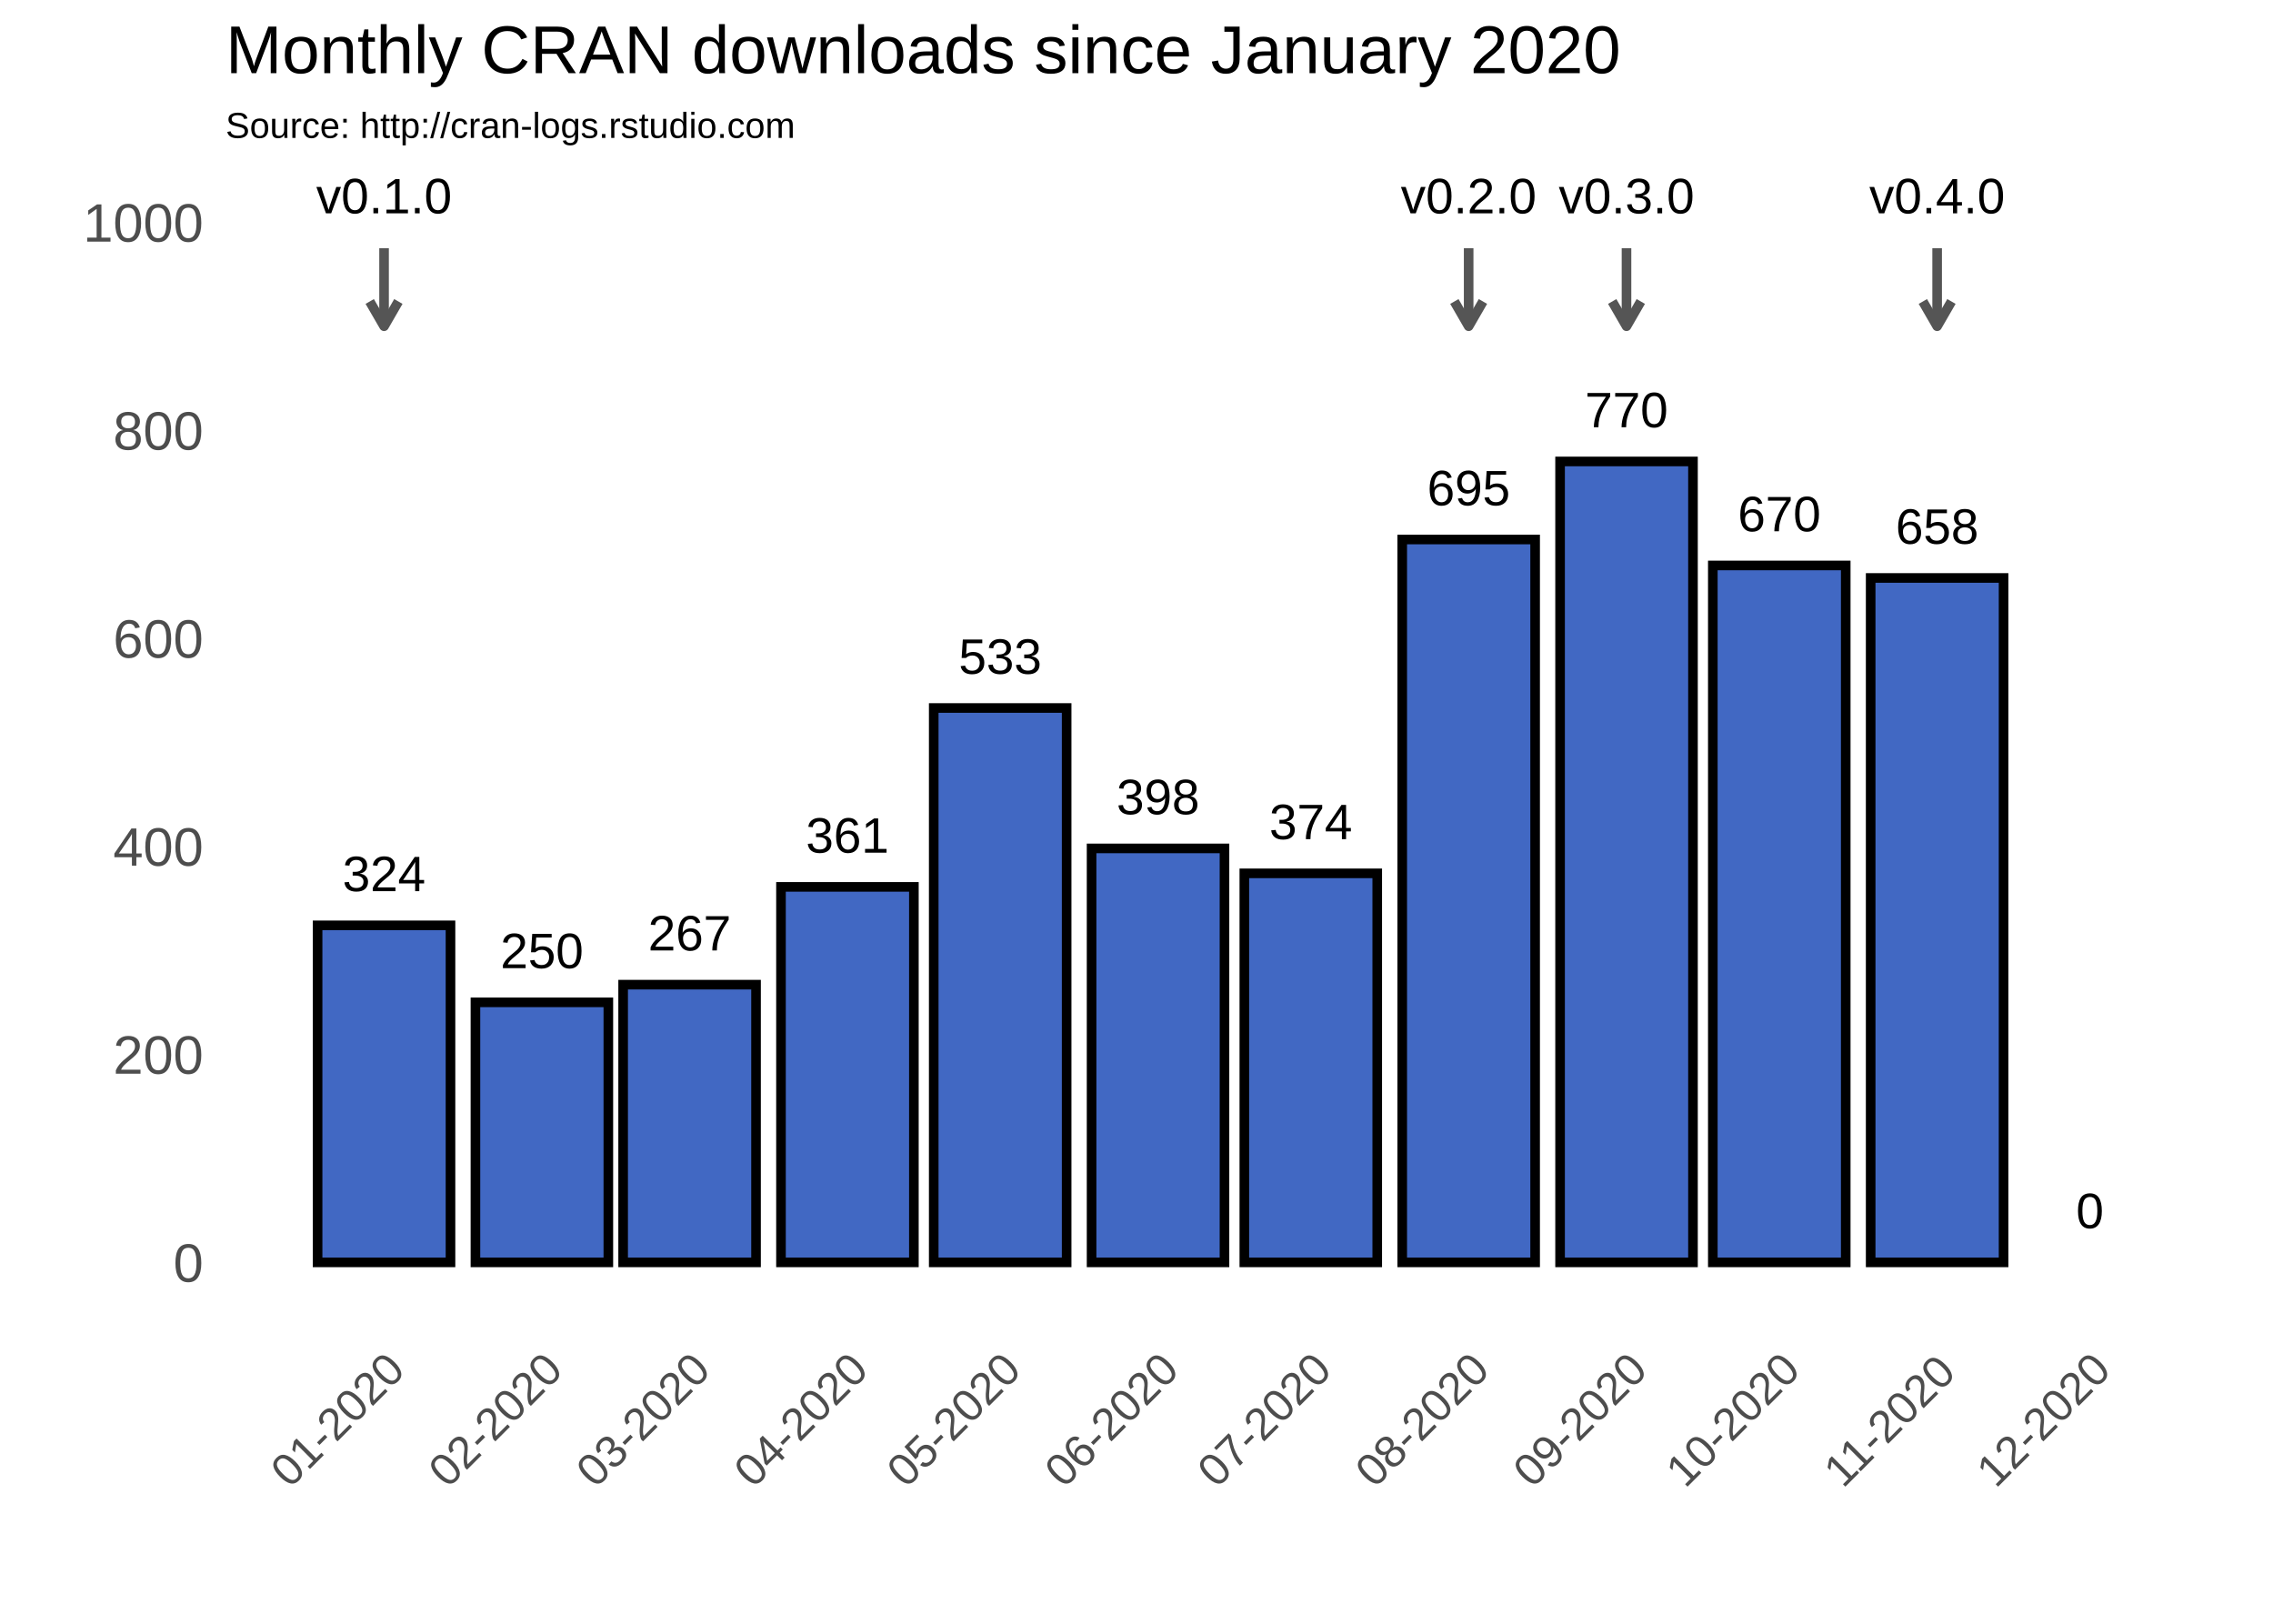
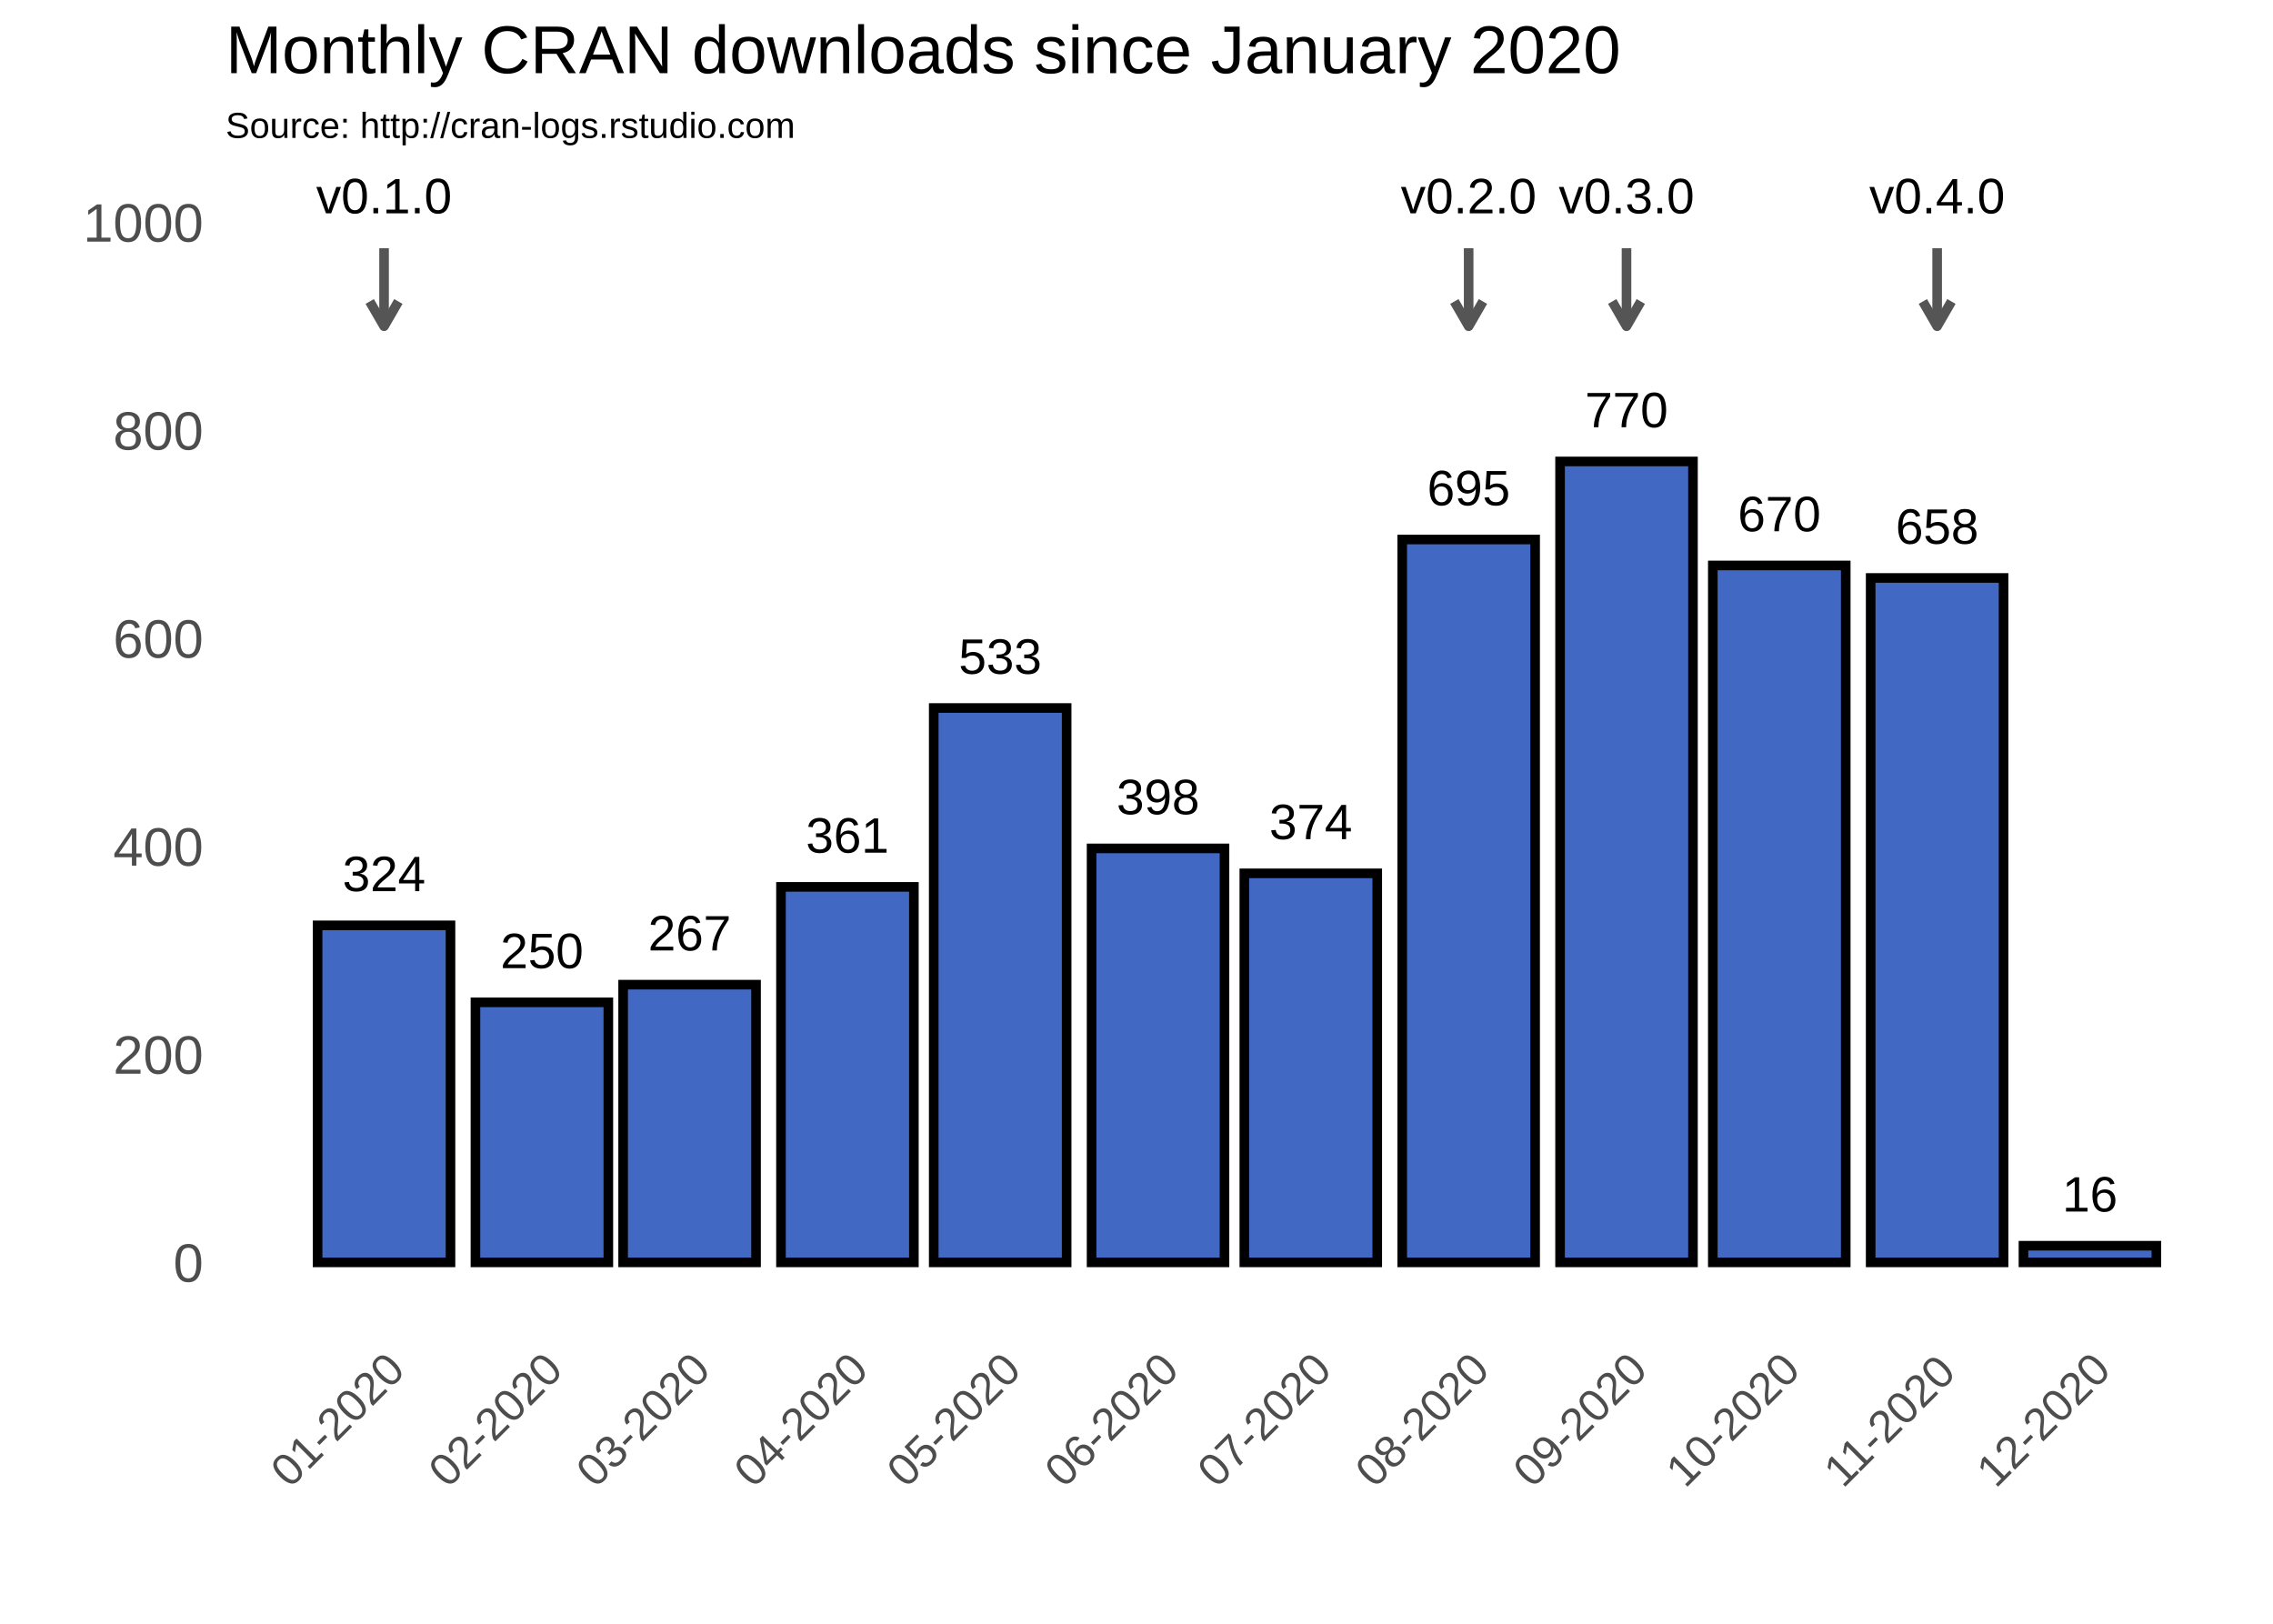
<svg xmlns="http://www.w3.org/2000/svg" viewBox="0 0 504.00 360.00">
  <defs>
    <style type="text/css">
    line, polyline, polygon, path, rect, circle {
      fill: none;
      stroke: #000000;
      stroke-linecap: round;
      stroke-linejoin: round;
      stroke-miterlimit: 10.00;
    }
  </style>
  </defs>
  <rect width="100%" height="100%" style="stroke: none; fill: #FFFFFF;" />
  <rect x="0.00" y="0" width="504.00" height="360.00" style="stroke-width: 1.07; stroke: #FFFFFF; fill: #FFFFFF;" />
  <defs>
    <clipPath id="cpNTAuMDN8NDk4LjUyfDI5MS40MXwzNy43NA==">
      <rect x="50.03" y="37.74" width="448.49" height="253.67" />
    </clipPath>
  </defs>
  <polyline points="50.03,256.82 498.52,256.82 " style="stroke-width: 0.53; stroke: #FFFFFF; stroke-linecap: butt;" clip-path="url(#cpNTAuMDN8NDk4LjUyfDI5MS40MXwzNy43NA==)" />
  <polyline points="50.03,210.70 498.52,210.70 " style="stroke-width: 0.53; stroke: #FFFFFF; stroke-linecap: butt;" clip-path="url(#cpNTAuMDN8NDk4LjUyfDI5MS40MXwzNy43NA==)" />
  <polyline points="50.03,164.58 498.52,164.58 " style="stroke-width: 0.53; stroke: #FFFFFF; stroke-linecap: butt;" clip-path="url(#cpNTAuMDN8NDk4LjUyfDI5MS40MXwzNy43NA==)" />
  <polyline points="50.03,118.45 498.52,118.45 " style="stroke-width: 0.53; stroke: #FFFFFF; stroke-linecap: butt;" clip-path="url(#cpNTAuMDN8NDk4LjUyfDI5MS40MXwzNy43NA==)" />
  <polyline points="50.03,72.33 498.52,72.33 " style="stroke-width: 0.53; stroke: #FFFFFF; stroke-linecap: butt;" clip-path="url(#cpNTAuMDN8NDk4LjUyfDI5MS40MXwzNy43NA==)" />
  <polyline points="50.15,291.41 50.15,37.74 " style="stroke-width: 0.53; stroke: #FFFFFF; stroke-linecap: butt;" clip-path="url(#cpNTAuMDN8NDk4LjUyfDI5MS40MXwzNy43NA==)" />
  <polyline points="67.65,291.41 67.65,37.74 " style="stroke-width: 0.53; stroke: #FFFFFF; stroke-linecap: butt;" clip-path="url(#cpNTAuMDN8NDk4LjUyfDI5MS40MXwzNy43NA==)" />
  <polyline points="102.66,291.41 102.66,37.74 " style="stroke-width: 0.53; stroke: #FFFFFF; stroke-linecap: butt;" clip-path="url(#cpNTAuMDN8NDk4LjUyfDI5MS40MXwzNy43NA==)" />
  <polyline points="136.53,291.41 136.53,37.74 " style="stroke-width: 0.53; stroke: #FFFFFF; stroke-linecap: butt;" clip-path="url(#cpNTAuMDN8NDk4LjUyfDI5MS40MXwzNy43NA==)" />
  <polyline points="170.40,291.41 170.40,37.74 " style="stroke-width: 0.53; stroke: #FFFFFF; stroke-linecap: butt;" clip-path="url(#cpNTAuMDN8NDk4LjUyfDI5MS40MXwzNy43NA==)" />
  <polyline points="204.84,291.41 204.84,37.74 " style="stroke-width: 0.53; stroke: #FFFFFF; stroke-linecap: butt;" clip-path="url(#cpNTAuMDN8NDk4LjUyfDI5MS40MXwzNy43NA==)" />
  <polyline points="239.28,291.41 239.28,37.74 " style="stroke-width: 0.53; stroke: #FFFFFF; stroke-linecap: butt;" clip-path="url(#cpNTAuMDN8NDk4LjUyfDI5MS40MXwzNy43NA==)" />
  <polyline points="273.71,291.41 273.71,37.74 " style="stroke-width: 0.53; stroke: #FFFFFF; stroke-linecap: butt;" clip-path="url(#cpNTAuMDN8NDk4LjUyfDI5MS40MXwzNy43NA==)" />
  <polyline points="308.15,291.41 308.15,37.74 " style="stroke-width: 0.53; stroke: #FFFFFF; stroke-linecap: butt;" clip-path="url(#cpNTAuMDN8NDk4LjUyfDI5MS40MXwzNy43NA==)" />
  <polyline points="343.15,291.41 343.15,37.74 " style="stroke-width: 0.53; stroke: #FFFFFF; stroke-linecap: butt;" clip-path="url(#cpNTAuMDN8NDk4LjUyfDI5MS40MXwzNy43NA==)" />
  <polyline points="377.59,291.41 377.59,37.74 " style="stroke-width: 0.53; stroke: #FFFFFF; stroke-linecap: butt;" clip-path="url(#cpNTAuMDN8NDk4LjUyfDI5MS40MXwzNy43NA==)" />
  <polyline points="412.03,291.41 412.03,37.74 " style="stroke-width: 0.53; stroke: #FFFFFF; stroke-linecap: butt;" clip-path="url(#cpNTAuMDN8NDk4LjUyfDI5MS40MXwzNy43NA==)" />
  <polyline points="446.46,291.41 446.46,37.74 " style="stroke-width: 0.53; stroke: #FFFFFF; stroke-linecap: butt;" clip-path="url(#cpNTAuMDN8NDk4LjUyfDI5MS40MXwzNy43NA==)" />
  <polyline points="480.90,291.41 480.90,37.74 " style="stroke-width: 0.53; stroke: #FFFFFF; stroke-linecap: butt;" clip-path="url(#cpNTAuMDN8NDk4LjUyfDI5MS40MXwzNy43NA==)" />
  <polyline points="498.40,291.41 498.40,37.74 " style="stroke-width: 0.53; stroke: #FFFFFF; stroke-linecap: butt;" clip-path="url(#cpNTAuMDN8NDk4LjUyfDI5MS40MXwzNy43NA==)" />
  <polyline points="50.03,279.88 498.52,279.88 " style="stroke-width: 1.07; stroke: #FFFFFF; stroke-linecap: butt;" clip-path="url(#cpNTAuMDN8NDk4LjUyfDI5MS40MXwzNy43NA==)" />
  <polyline points="50.03,233.76 498.52,233.76 " style="stroke-width: 1.07; stroke: #FFFFFF; stroke-linecap: butt;" clip-path="url(#cpNTAuMDN8NDk4LjUyfDI5MS40MXwzNy43NA==)" />
  <polyline points="50.03,187.64 498.52,187.64 " style="stroke-width: 1.07; stroke: #FFFFFF; stroke-linecap: butt;" clip-path="url(#cpNTAuMDN8NDk4LjUyfDI5MS40MXwzNy43NA==)" />
  <polyline points="50.03,141.51 498.52,141.51 " style="stroke-width: 1.07; stroke: #FFFFFF; stroke-linecap: butt;" clip-path="url(#cpNTAuMDN8NDk4LjUyfDI5MS40MXwzNy43NA==)" />
  <polyline points="50.03,95.39 498.52,95.39 " style="stroke-width: 1.07; stroke: #FFFFFF; stroke-linecap: butt;" clip-path="url(#cpNTAuMDN8NDk4LjUyfDI5MS40MXwzNy43NA==)" />
  <polyline points="50.03,49.27 498.52,49.27 " style="stroke-width: 1.07; stroke: #FFFFFF; stroke-linecap: butt;" clip-path="url(#cpNTAuMDN8NDk4LjUyfDI5MS40MXwzNy43NA==)" />
  <polyline points="85.16,291.41 85.16,37.74 " style="stroke-width: 1.07; stroke: #FFFFFF; stroke-linecap: butt;" clip-path="url(#cpNTAuMDN8NDk4LjUyfDI5MS40MXwzNy43NA==)" />
  <polyline points="120.16,291.41 120.16,37.74 " style="stroke-width: 1.07; stroke: #FFFFFF; stroke-linecap: butt;" clip-path="url(#cpNTAuMDN8NDk4LjUyfDI5MS40MXwzNy43NA==)" />
  <polyline points="152.90,291.41 152.90,37.74 " style="stroke-width: 1.07; stroke: #FFFFFF; stroke-linecap: butt;" clip-path="url(#cpNTAuMDN8NDk4LjUyfDI5MS40MXwzNy43NA==)" />
  <polyline points="187.90,291.41 187.90,37.74 " style="stroke-width: 1.07; stroke: #FFFFFF; stroke-linecap: butt;" clip-path="url(#cpNTAuMDN8NDk4LjUyfDI5MS40MXwzNy43NA==)" />
  <polyline points="221.78,291.41 221.78,37.74 " style="stroke-width: 1.07; stroke: #FFFFFF; stroke-linecap: butt;" clip-path="url(#cpNTAuMDN8NDk4LjUyfDI5MS40MXwzNy43NA==)" />
  <polyline points="256.78,291.41 256.78,37.74 " style="stroke-width: 1.07; stroke: #FFFFFF; stroke-linecap: butt;" clip-path="url(#cpNTAuMDN8NDk4LjUyfDI5MS40MXwzNy43NA==)" />
  <polyline points="290.65,291.41 290.65,37.74 " style="stroke-width: 1.07; stroke: #FFFFFF; stroke-linecap: butt;" clip-path="url(#cpNTAuMDN8NDk4LjUyfDI5MS40MXwzNy43NA==)" />
  <polyline points="325.65,291.41 325.65,37.74 " style="stroke-width: 1.07; stroke: #FFFFFF; stroke-linecap: butt;" clip-path="url(#cpNTAuMDN8NDk4LjUyfDI5MS40MXwzNy43NA==)" />
  <polyline points="360.65,291.41 360.65,37.74 " style="stroke-width: 1.07; stroke: #FFFFFF; stroke-linecap: butt;" clip-path="url(#cpNTAuMDN8NDk4LjUyfDI5MS40MXwzNy43NA==)" />
  <polyline points="394.53,291.41 394.53,37.74 " style="stroke-width: 1.07; stroke: #FFFFFF; stroke-linecap: butt;" clip-path="url(#cpNTAuMDN8NDk4LjUyfDI5MS40MXwzNy43NA==)" />
  <polyline points="429.53,291.41 429.53,37.74 " style="stroke-width: 1.07; stroke: #FFFFFF; stroke-linecap: butt;" clip-path="url(#cpNTAuMDN8NDk4LjUyfDI5MS40MXwzNy43NA==)" />
  <polyline points="463.40,291.41 463.40,37.74 " style="stroke-width: 1.07; stroke: #FFFFFF; stroke-linecap: butt;" clip-path="url(#cpNTAuMDN8NDk4LjUyfDI5MS40MXwzNy43NA==)" />
  <rect x="70.42" y="205.16" width="29.47" height="74.72" style="stroke-width: 2.13; stroke-linecap: square; stroke-linejoin: miter; fill: #4168C3;" clip-path="url(#cpNTAuMDN8NDk4LjUyfDI5MS40MXwzNy43NA==)" />
  <rect x="105.42" y="222.23" width="29.47" height="57.65" style="stroke-width: 2.13; stroke-linecap: square; stroke-linejoin: miter; fill: #4168C3;" clip-path="url(#cpNTAuMDN8NDk4LjUyfDI5MS40MXwzNy43NA==)" />
  <rect x="138.17" y="218.31" width="29.47" height="61.57" style="stroke-width: 2.13; stroke-linecap: square; stroke-linejoin: miter; fill: #4168C3;" clip-path="url(#cpNTAuMDN8NDk4LjUyfDI5MS40MXwzNy43NA==)" />
  <rect x="173.17" y="196.63" width="29.47" height="83.25" style="stroke-width: 2.13; stroke-linecap: square; stroke-linejoin: miter; fill: #4168C3;" clip-path="url(#cpNTAuMDN8NDk4LjUyfDI5MS40MXwzNy43NA==)" />
  <rect x="207.04" y="156.97" width="29.47" height="122.91" style="stroke-width: 2.13; stroke-linecap: square; stroke-linejoin: miter; fill: #4168C3;" clip-path="url(#cpNTAuMDN8NDk4LjUyfDI5MS40MXwzNy43NA==)" />
  <rect x="242.04" y="188.10" width="29.47" height="91.78" style="stroke-width: 2.13; stroke-linecap: square; stroke-linejoin: miter; fill: #4168C3;" clip-path="url(#cpNTAuMDN8NDk4LjUyfDI5MS40MXwzNy43NA==)" />
  <rect x="275.91" y="193.63" width="29.47" height="86.25" style="stroke-width: 2.13; stroke-linecap: square; stroke-linejoin: miter; fill: #4168C3;" clip-path="url(#cpNTAuMDN8NDk4LjUyfDI5MS40MXwzNy43NA==)" />
  <rect x="310.92" y="119.61" width="29.47" height="160.27" style="stroke-width: 2.13; stroke-linecap: square; stroke-linejoin: miter; fill: #4168C3;" clip-path="url(#cpNTAuMDN8NDk4LjUyfDI5MS40MXwzNy43NA==)" />
  <rect x="345.92" y="102.31" width="29.47" height="177.57" style="stroke-width: 2.13; stroke-linecap: square; stroke-linejoin: miter; fill: #4168C3;" clip-path="url(#cpNTAuMDN8NDk4LjUyfDI5MS40MXwzNy43NA==)" />
  <rect x="379.79" y="125.37" width="29.47" height="154.51" style="stroke-width: 2.13; stroke-linecap: square; stroke-linejoin: miter; fill: #4168C3;" clip-path="url(#cpNTAuMDN8NDk4LjUyfDI5MS40MXwzNy43NA==)" />
  <rect x="414.79" y="128.14" width="29.47" height="151.74" style="stroke-width: 2.13; stroke-linecap: square; stroke-linejoin: miter; fill: #4168C3;" clip-path="url(#cpNTAuMDN8NDk4LjUyfDI5MS40MXwzNy43NA==)" />
-   <rect x="448.67" y="279.88" width="29.47" height="0.00" style="stroke-width: 2.13; stroke-linecap: square; stroke-linejoin: miter; fill: #4168C3;" clip-path="url(#cpNTAuMDN8NDk4LjUyfDI5MS40MXwzNy43NA==)" />
+   <rect x="448.67" y="276.19" width="29.47" height="3.69" style="stroke-width: 2.13; stroke-linecap: square; stroke-linejoin: miter; fill: #4168C3;" clip-path="url(#cpNTAuMDN8NDk4LjUyfDI5MS40MXwzNy43NA==)" />
  <g clip-path="url(#cpNTAuMDN8NDk4LjUyfDI5MS40MXwzNy43NA==)">
    <text x="75.95" y="197.58" style="font-size: 11.04px; font-family: Arial;" textLength="18.42px" lengthAdjust="spacingAndGlyphs">324</text>
  </g>
  <g clip-path="url(#cpNTAuMDN8NDk4LjUyfDI5MS40MXwzNy43NA==)">
    <text x="110.95" y="214.65" style="font-size: 11.04px; font-family: Arial;" textLength="18.42px" lengthAdjust="spacingAndGlyphs">250</text>
  </g>
  <g clip-path="url(#cpNTAuMDN8NDk4LjUyfDI5MS40MXwzNy43NA==)">
    <text x="143.69" y="210.73" style="font-size: 11.04px; font-family: Arial;" textLength="18.42px" lengthAdjust="spacingAndGlyphs">267</text>
  </g>
  <g clip-path="url(#cpNTAuMDN8NDk4LjUyfDI5MS40MXwzNy43NA==)">
    <text x="178.69" y="189.05" style="font-size: 11.04px; font-family: Arial;" textLength="18.42px" lengthAdjust="spacingAndGlyphs">361</text>
  </g>
  <g clip-path="url(#cpNTAuMDN8NDk4LjUyfDI5MS40MXwzNy43NA==)">
    <text x="212.57" y="149.39" style="font-size: 11.04px; font-family: Arial;" textLength="18.42px" lengthAdjust="spacingAndGlyphs">533</text>
  </g>
  <g clip-path="url(#cpNTAuMDN8NDk4LjUyfDI5MS40MXwzNy43NA==)">
    <text x="247.57" y="180.52" style="font-size: 11.04px; font-family: Arial;" textLength="18.42px" lengthAdjust="spacingAndGlyphs">398</text>
  </g>
  <g clip-path="url(#cpNTAuMDN8NDk4LjUyfDI5MS40MXwzNy43NA==)">
    <text x="281.44" y="186.05" style="font-size: 11.04px; font-family: Arial;" textLength="18.42px" lengthAdjust="spacingAndGlyphs">374</text>
  </g>
  <g clip-path="url(#cpNTAuMDN8NDk4LjUyfDI5MS40MXwzNy43NA==)">
    <text x="316.44" y="112.03" style="font-size: 11.04px; font-family: Arial;" textLength="18.42px" lengthAdjust="spacingAndGlyphs">695</text>
  </g>
  <g clip-path="url(#cpNTAuMDN8NDk4LjUyfDI5MS40MXwzNy43NA==)">
    <text x="351.44" y="94.73" style="font-size: 11.04px; font-family: Arial;" textLength="18.42px" lengthAdjust="spacingAndGlyphs">770</text>
  </g>
  <g clip-path="url(#cpNTAuMDN8NDk4LjUyfDI5MS40MXwzNy43NA==)">
    <text x="385.32" y="117.79" style="font-size: 11.04px; font-family: Arial;" textLength="18.42px" lengthAdjust="spacingAndGlyphs">670</text>
  </g>
  <g clip-path="url(#cpNTAuMDN8NDk4LjUyfDI5MS40MXwzNy43NA==)">
    <text x="420.32" y="120.56" style="font-size: 11.04px; font-family: Arial;" textLength="18.42px" lengthAdjust="spacingAndGlyphs">658</text>
  </g>
  <g clip-path="url(#cpNTAuMDN8NDk4LjUyfDI5MS40MXwzNy43NA==)">
-     <text x="460.33" y="272.30" style="font-size: 11.04px; font-family: Arial;" textLength="6.14px" lengthAdjust="spacingAndGlyphs">0</text>
+     <text x="457.26" y="268.61" style="font-size: 11.04px; font-family: Arial;" textLength="12.28px" lengthAdjust="spacingAndGlyphs">16</text>
  </g>
  <line x1="85.16" y1="55.04" x2="85.16" y2="72.33" style="stroke-width: 2.13; stroke: #555555; stroke-linecap: butt;" clip-path="url(#cpNTAuMDN8NDk4LjUyfDI5MS40MXwzNy43NA==)" />
  <polyline points="81.98,66.84 85.16,72.33 88.33,66.84 " style="stroke-width: 2.13; stroke: #555555; stroke-linecap: butt;" clip-path="url(#cpNTAuMDN8NDk4LjUyfDI5MS40MXwzNy43NA==)" />
  <line x1="325.65" y1="55.04" x2="325.65" y2="72.33" style="stroke-width: 2.13; stroke: #555555; stroke-linecap: butt;" clip-path="url(#cpNTAuMDN8NDk4LjUyfDI5MS40MXwzNy43NA==)" />
  <polyline points="322.48,66.84 325.65,72.33 328.82,66.84 " style="stroke-width: 2.13; stroke: #555555; stroke-linecap: butt;" clip-path="url(#cpNTAuMDN8NDk4LjUyfDI5MS40MXwzNy43NA==)" />
  <line x1="360.65" y1="55.04" x2="360.65" y2="72.33" style="stroke-width: 2.13; stroke: #555555; stroke-linecap: butt;" clip-path="url(#cpNTAuMDN8NDk4LjUyfDI5MS40MXwzNy43NA==)" />
  <polyline points="357.48,66.84 360.65,72.33 363.82,66.84 " style="stroke-width: 2.13; stroke: #555555; stroke-linecap: butt;" clip-path="url(#cpNTAuMDN8NDk4LjUyfDI5MS40MXwzNy43NA==)" />
  <line x1="429.53" y1="55.04" x2="429.53" y2="72.33" style="stroke-width: 2.13; stroke: #555555; stroke-linecap: butt;" clip-path="url(#cpNTAuMDN8NDk4LjUyfDI5MS40MXwzNy43NA==)" />
  <polyline points="426.36,66.84 429.53,72.33 432.70,66.84 " style="stroke-width: 2.13; stroke: #555555; stroke-linecap: butt;" clip-path="url(#cpNTAuMDN8NDk4LjUyfDI5MS40MXwzNy43NA==)" />
  <g clip-path="url(#cpNTAuMDN8NDk4LjUyfDI5MS40MXwzNy43NA==)">
    <text x="70.12" y="47.30" style="font-size: 11.04px; font-family: Arial;" textLength="30.07px" lengthAdjust="spacingAndGlyphs">v0.1.0</text>
  </g>
  <g clip-path="url(#cpNTAuMDN8NDk4LjUyfDI5MS40MXwzNy43NA==)">
    <text x="310.61" y="47.30" style="font-size: 11.04px; font-family: Arial;" textLength="30.07px" lengthAdjust="spacingAndGlyphs">v0.2.0</text>
  </g>
  <g clip-path="url(#cpNTAuMDN8NDk4LjUyfDI5MS40MXwzNy43NA==)">
    <text x="345.62" y="47.30" style="font-size: 11.04px; font-family: Arial;" textLength="30.07px" lengthAdjust="spacingAndGlyphs">v0.3.0</text>
  </g>
  <g clip-path="url(#cpNTAuMDN8NDk4LjUyfDI5MS40MXwzNy43NA==)">
    <text x="414.49" y="47.30" style="font-size: 11.04px; font-family: Arial;" textLength="30.07px" lengthAdjust="spacingAndGlyphs">v0.4.0</text>
  </g>
  <defs>
    <clipPath id="cpMC4wMHw1MDQuMDB8MzYwLjAwfDAuMDA=">
      <rect x="0.00" y="0.00" width="504.00" height="360.00" />
    </clipPath>
  </defs>
  <g clip-path="url(#cpMC4wMHw1MDQuMDB8MzYwLjAwfDAuMDA=)">
    <text x="38.43" y="284.17" style="font-size: 12.00px; fill: #4D4D4D; font-family: Arial;" textLength="6.67px" lengthAdjust="spacingAndGlyphs">0</text>
  </g>
  <g clip-path="url(#cpMC4wMHw1MDQuMDB8MzYwLjAwfDAuMDA=)">
    <text x="25.08" y="238.05" style="font-size: 12.00px; fill: #4D4D4D; font-family: Arial;" textLength="20.02px" lengthAdjust="spacingAndGlyphs">200</text>
  </g>
  <g clip-path="url(#cpMC4wMHw1MDQuMDB8MzYwLjAwfDAuMDA=)">
    <text x="25.08" y="191.93" style="font-size: 12.00px; fill: #4D4D4D; font-family: Arial;" textLength="20.02px" lengthAdjust="spacingAndGlyphs">400</text>
  </g>
  <g clip-path="url(#cpMC4wMHw1MDQuMDB8MzYwLjAwfDAuMDA=)">
    <text x="25.08" y="145.81" style="font-size: 12.00px; fill: #4D4D4D; font-family: Arial;" textLength="20.02px" lengthAdjust="spacingAndGlyphs">600</text>
  </g>
  <g clip-path="url(#cpMC4wMHw1MDQuMDB8MzYwLjAwfDAuMDA=)">
    <text x="25.08" y="99.69" style="font-size: 12.00px; fill: #4D4D4D; font-family: Arial;" textLength="20.02px" lengthAdjust="spacingAndGlyphs">800</text>
  </g>
  <g clip-path="url(#cpMC4wMHw1MDQuMDB8MzYwLjAwfDAuMDA=)">
    <text x="18.41" y="53.57" style="font-size: 12.00px; fill: #4D4D4D; font-family: Arial;" textLength="26.70px" lengthAdjust="spacingAndGlyphs">1000</text>
  </g>
  <g clip-path="url(#cpMC4wMHw1MDQuMDB8MzYwLjAwfDAuMDA=)">
    <text transform="translate(64.27,330.14) rotate(-45)" style="font-size: 10.00px; fill: #4D4D4D; font-family: Arial;" textLength="36.70px" lengthAdjust="spacingAndGlyphs">01-2020</text>
  </g>
  <g clip-path="url(#cpMC4wMHw1MDQuMDB8MzYwLjAwfDAuMDA=)">
    <text transform="translate(99.27,330.14) rotate(-45)" style="font-size: 10.00px; fill: #4D4D4D; font-family: Arial;" textLength="36.70px" lengthAdjust="spacingAndGlyphs">02-2020</text>
  </g>
  <g clip-path="url(#cpMC4wMHw1MDQuMDB8MzYwLjAwfDAuMDA=)">
    <text transform="translate(132.01,330.14) rotate(-45)" style="font-size: 10.00px; fill: #4D4D4D; font-family: Arial;" textLength="36.70px" lengthAdjust="spacingAndGlyphs">03-2020</text>
  </g>
  <g clip-path="url(#cpMC4wMHw1MDQuMDB8MzYwLjAwfDAuMDA=)">
    <text transform="translate(167.01,330.14) rotate(-45)" style="font-size: 10.00px; fill: #4D4D4D; font-family: Arial;" textLength="36.70px" lengthAdjust="spacingAndGlyphs">04-2020</text>
  </g>
  <g clip-path="url(#cpMC4wMHw1MDQuMDB8MzYwLjAwfDAuMDA=)">
    <text transform="translate(200.89,330.14) rotate(-45)" style="font-size: 10.00px; fill: #4D4D4D; font-family: Arial;" textLength="36.70px" lengthAdjust="spacingAndGlyphs">05-2020</text>
  </g>
  <g clip-path="url(#cpMC4wMHw1MDQuMDB8MzYwLjAwfDAuMDA=)">
    <text transform="translate(235.89,330.14) rotate(-45)" style="font-size: 10.00px; fill: #4D4D4D; font-family: Arial;" textLength="36.70px" lengthAdjust="spacingAndGlyphs">06-2020</text>
  </g>
  <g clip-path="url(#cpMC4wMHw1MDQuMDB8MzYwLjAwfDAuMDA=)">
    <text transform="translate(269.76,330.14) rotate(-45)" style="font-size: 10.00px; fill: #4D4D4D; font-family: Arial;" textLength="36.70px" lengthAdjust="spacingAndGlyphs">07-2020</text>
  </g>
  <g clip-path="url(#cpMC4wMHw1MDQuMDB8MzYwLjAwfDAuMDA=)">
    <text transform="translate(304.76,330.14) rotate(-45)" style="font-size: 10.00px; fill: #4D4D4D; font-family: Arial;" textLength="36.70px" lengthAdjust="spacingAndGlyphs">08-2020</text>
  </g>
  <g clip-path="url(#cpMC4wMHw1MDQuMDB8MzYwLjAwfDAuMDA=)">
    <text transform="translate(339.76,330.14) rotate(-45)" style="font-size: 10.00px; fill: #4D4D4D; font-family: Arial;" textLength="36.70px" lengthAdjust="spacingAndGlyphs">09-2020</text>
  </g>
  <g clip-path="url(#cpMC4wMHw1MDQuMDB8MzYwLjAwfDAuMDA=)">
    <text transform="translate(373.64,330.14) rotate(-45)" style="font-size: 10.00px; fill: #4D4D4D; font-family: Arial;" textLength="36.70px" lengthAdjust="spacingAndGlyphs">10-2020</text>
  </g>
  <g clip-path="url(#cpMC4wMHw1MDQuMDB8MzYwLjAwfDAuMDA=)">
    <text transform="translate(408.64,330.14) rotate(-45)" style="font-size: 10.00px; fill: #4D4D4D; font-family: Arial;" textLength="36.70px" lengthAdjust="spacingAndGlyphs">11-2020</text>
  </g>
  <g clip-path="url(#cpMC4wMHw1MDQuMDB8MzYwLjAwfDAuMDA=)">
    <text transform="translate(442.51,330.14) rotate(-45)" style="font-size: 10.00px; fill: #4D4D4D; font-family: Arial;" textLength="36.70px" lengthAdjust="spacingAndGlyphs">12-2020</text>
  </g>
  <g clip-path="url(#cpMC4wMHw1MDQuMDB8MzYwLjAwfDAuMDA=)">
    <text x="50.03" y="30.58" style="font-size: 8.00px; font-family: Arial;" textLength="126.28px" lengthAdjust="spacingAndGlyphs">Source: http://cran-logs.rstudio.com</text>
  </g>
  <g clip-path="url(#cpMC4wMHw1MDQuMDB8MzYwLjAwfDAuMDA=)">
    <text x="50.03" y="16.22" style="font-size: 15.00px; font-family: Arial;" textLength="309.33px" lengthAdjust="spacingAndGlyphs">Monthly CRAN downloads since January 2020</text>
  </g>
</svg>
